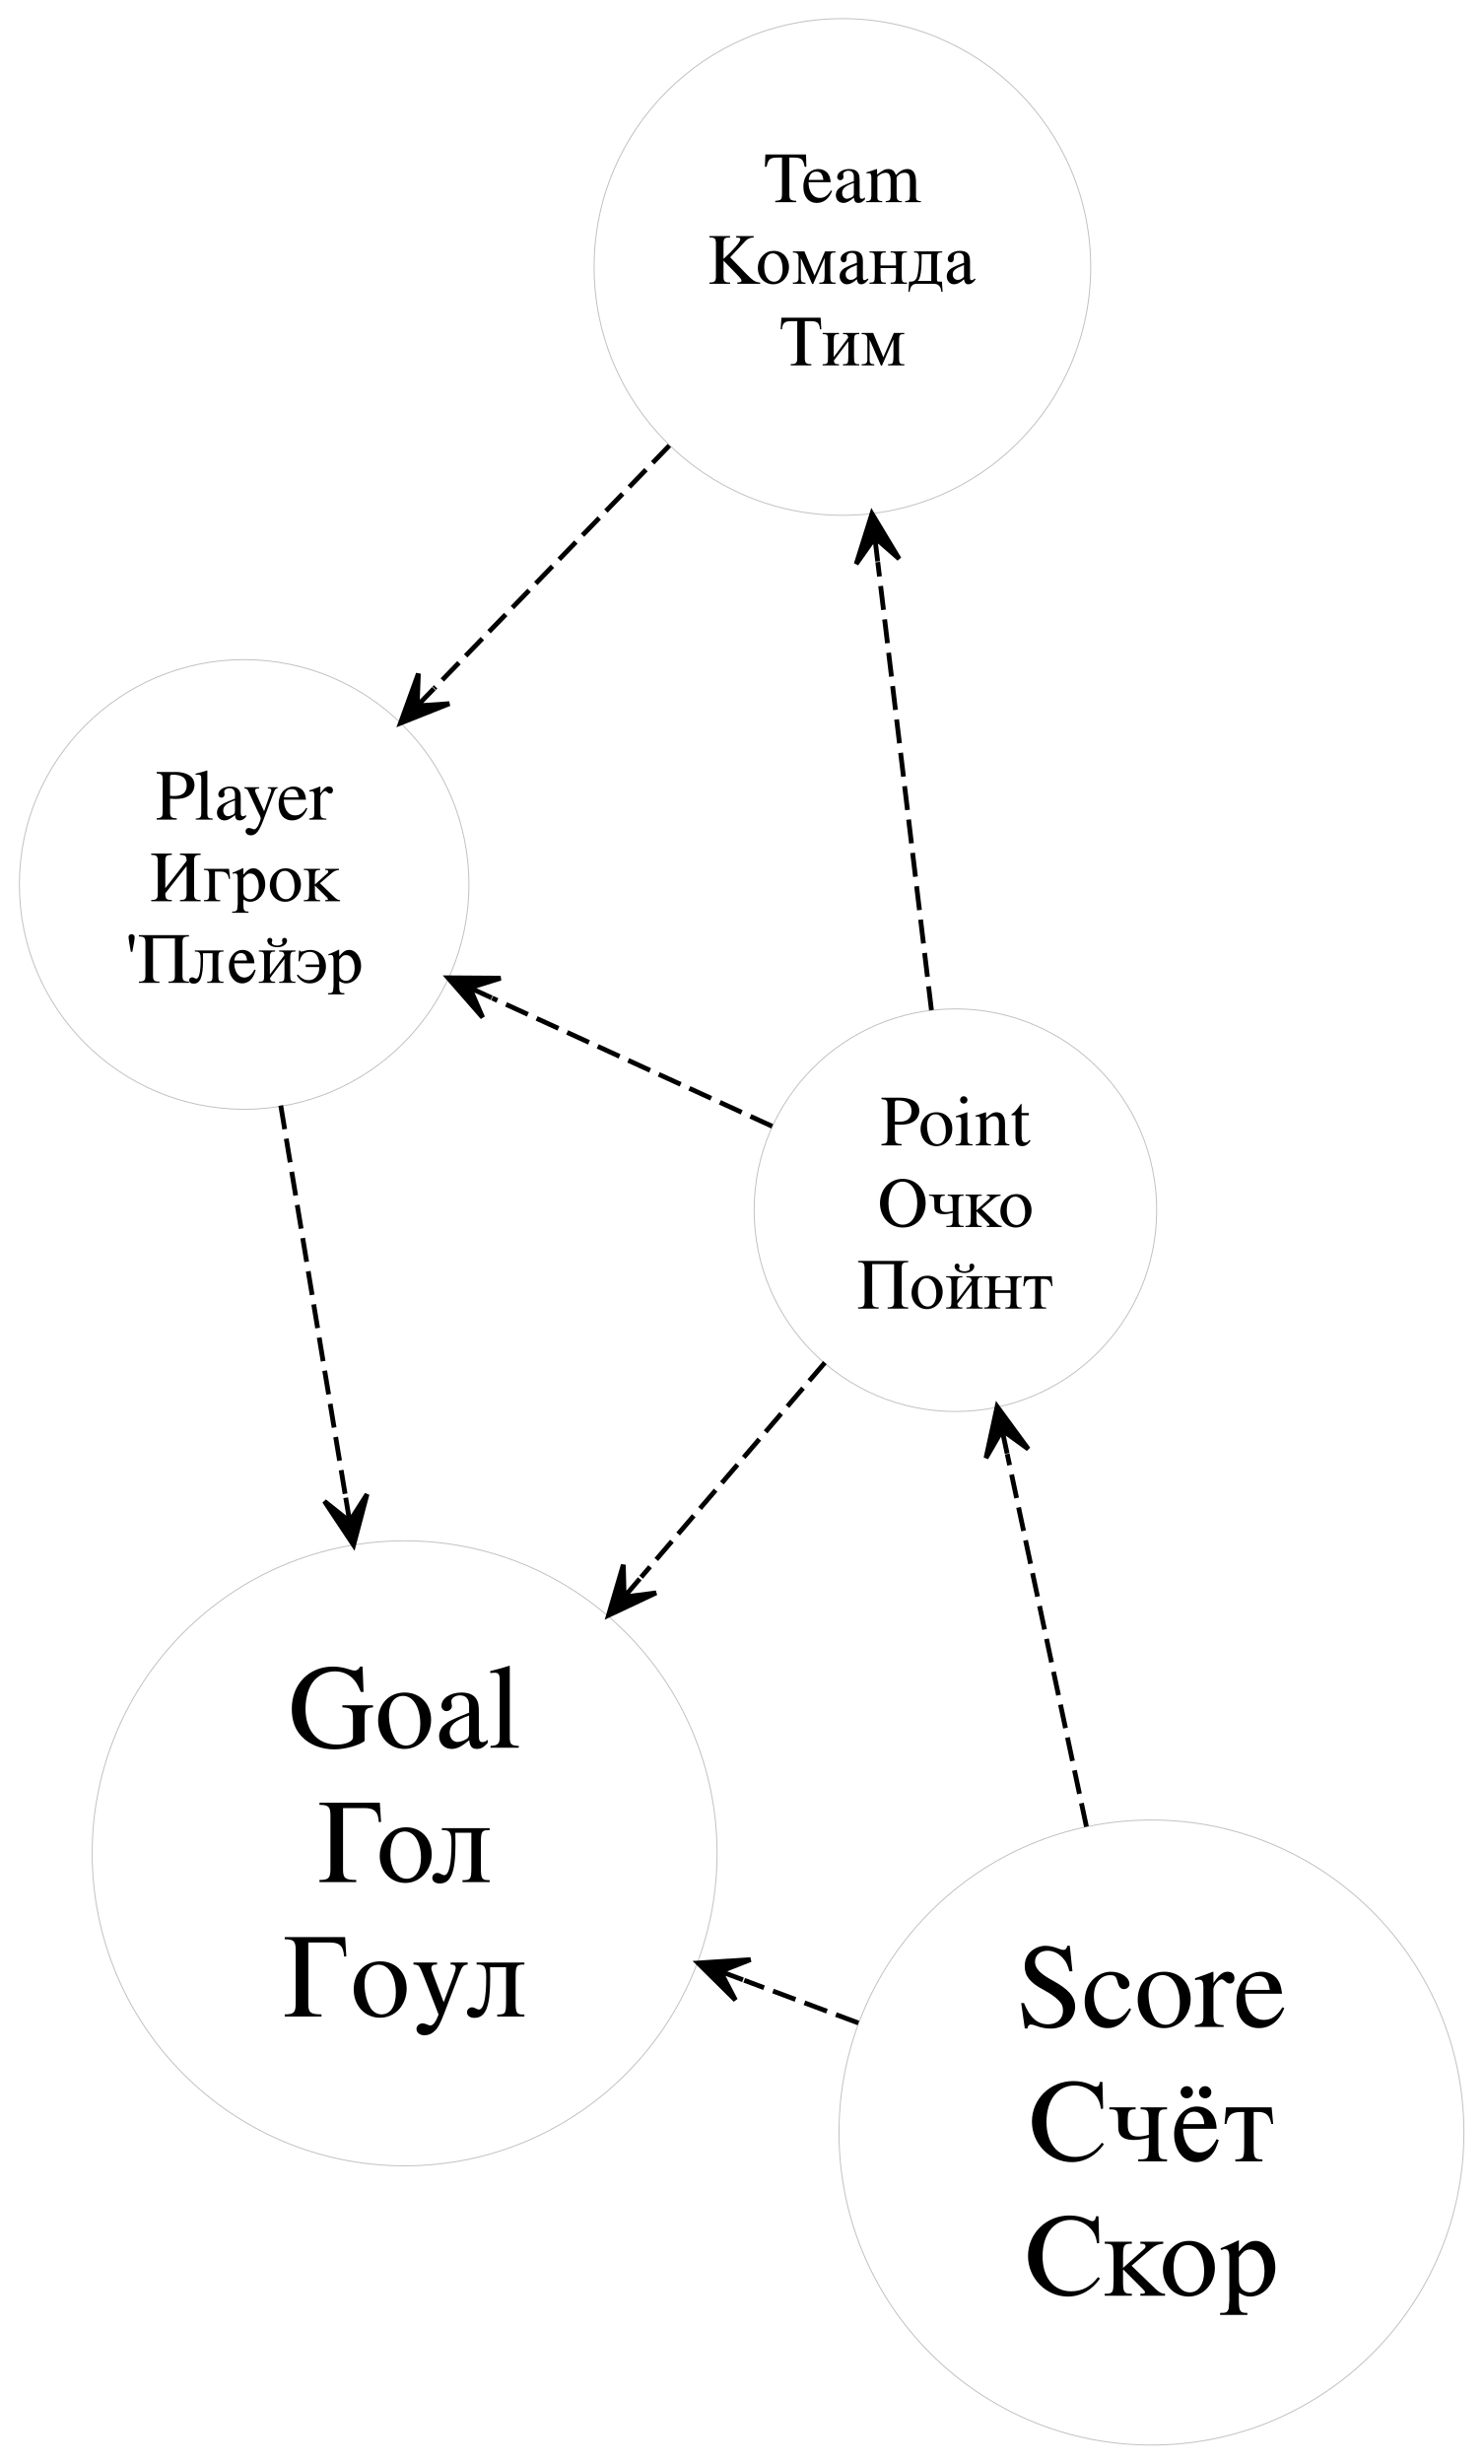
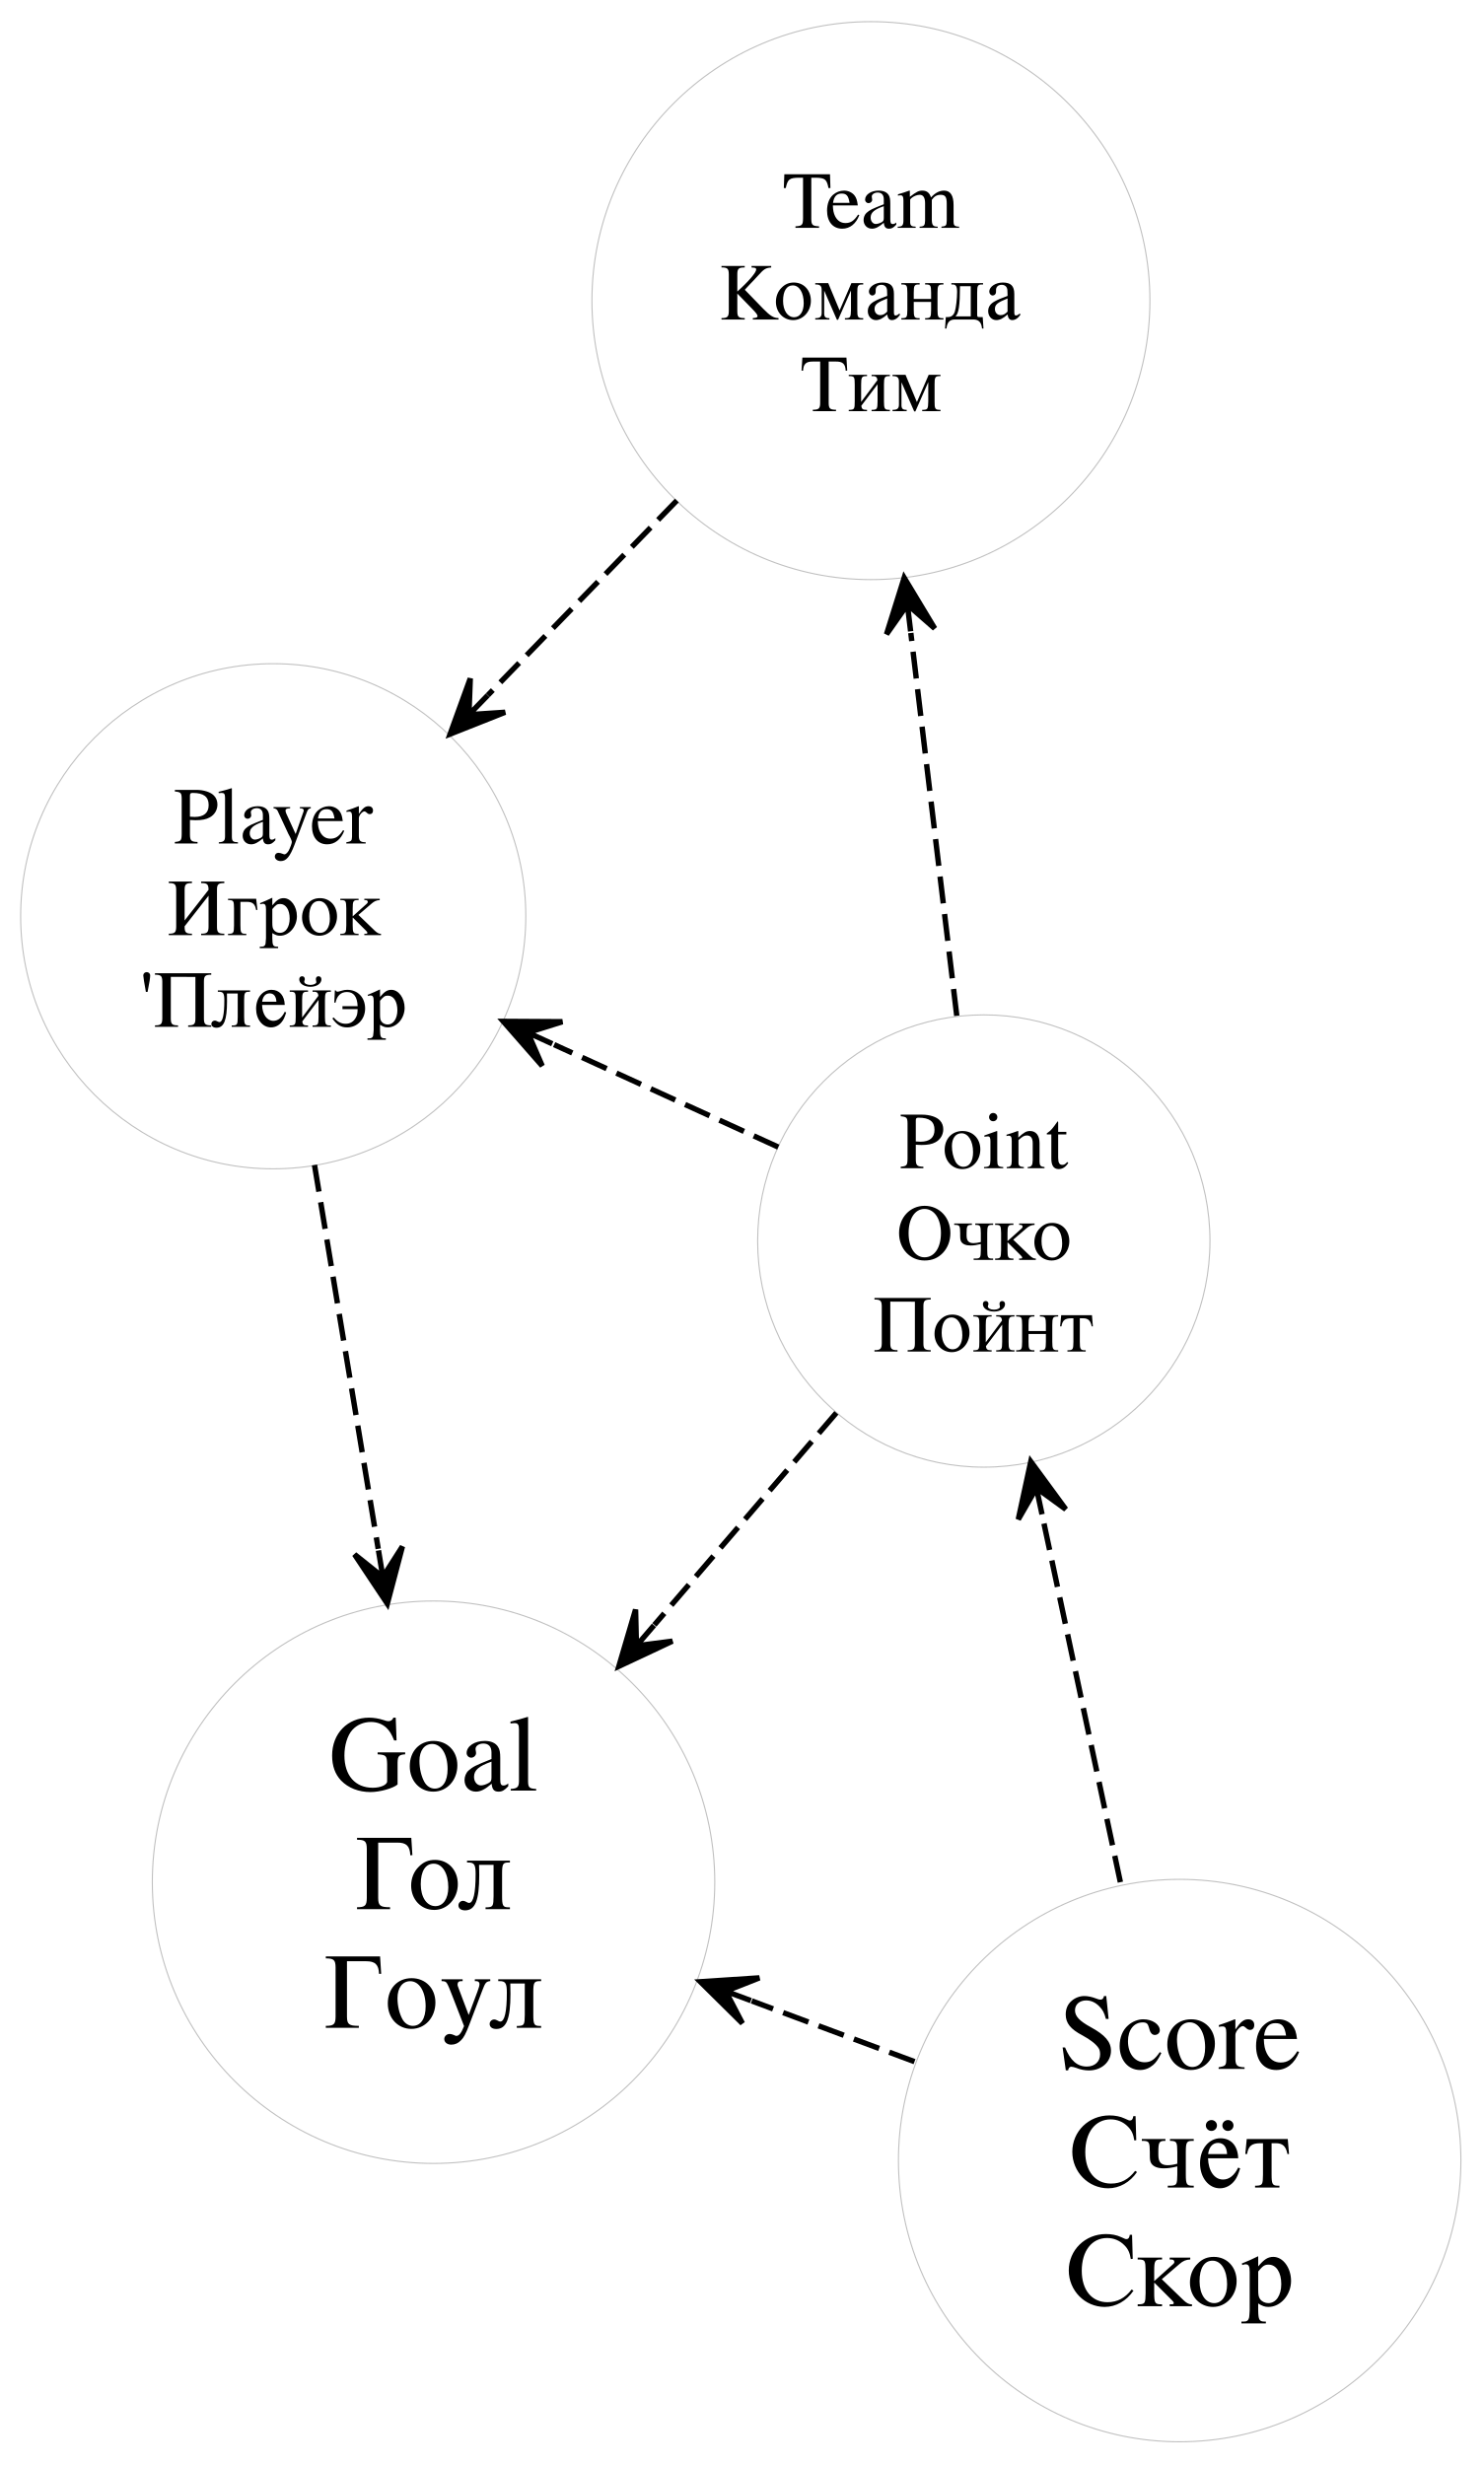
- <svg xmlns="http://www.w3.org/2000/svg" xmlns:xlink="http://www.w3.org/1999/xlink" width="309pt" height="513pt" viewBox="0.00 0.00 308.79 513.34">
-   <g id="graph0" class="graph" transform="scale(1 1) rotate(0) translate(4 509.3378)">
+ <svg xmlns="http://www.w3.org/2000/svg" xmlns:xlink="http://www.w3.org/1999/xlink" width="275pt" height="457pt" viewBox="0.00 0.00 275.09 456.88">
+   <g id="graph0" class="graph" transform="scale(1 1) rotate(0) translate(4 452.8821)">
    <g id="node1" class="node root has-pronunciation">
      <g id="a_node1">
        <a xlink:href="javascript:history.back()" xlink:title="Очко" target="_top">
-           <ellipse fill="none" stroke="#c0c0c0" stroke-width=".2" cx="194.881" cy="-257.209" rx="41.94" ry="41.94" />
-           <text text-anchor="middle" x="194.881" y="-270.709" font-family="Times,serif" font-size="15.00" fill="#000000">Point</text>
-           <text text-anchor="middle" x="194.881" y="-253.709" font-family="Times,serif" font-size="15.00" fill="#000000">Очко</text>
-           <text text-anchor="middle" x="194.881" y="-236.709" font-family="Times,serif" font-size="15.00" fill="#000000">Пойнт</text>
+           <ellipse fill="none" stroke="#c0c0c0" stroke-width=".2" cx="178.445" cy="-222.862" rx="41.94" ry="41.94" />
+           <text text-anchor="middle" x="178.445" y="-236.362" font-family="Times,serif" font-size="15.00" fill="#000000">Point</text>
+           <text text-anchor="middle" x="178.445" y="-219.362" font-family="Times,serif" font-size="15.00" fill="#000000">Очко</text>
+           <text text-anchor="middle" x="178.445" y="-202.362" font-family="Times,serif" font-size="15.00" fill="#000000">Пойнт</text>
        </a>
      </g>
    </g>
    <g id="node3" class="node has-pronunciation">
      <g id="a_node3">
        <a xlink:href="../goal.html" xlink:title="Гол" target="_top">
-           <ellipse fill="none" stroke="#c0c0c0" stroke-width=".2" cx="80.108" cy="-123.222" rx="65.108" ry="65.108" />
-           <text text-anchor="middle" x="80.108" y="-145.221" font-family="Times,serif" font-size="25.00" fill="#000000">Goal</text>
-           <text text-anchor="middle" x="80.108" y="-117.222" font-family="Times,serif" font-size="25.00" fill="#000000">Гол</text>
-           <text text-anchor="middle" x="80.108" y="-89.222" font-family="Times,serif" font-size="25.00" fill="#000000">Гoул</text>
+           <ellipse fill="none" stroke="#c0c0c0" stroke-width=".2" cx="76.4" cy="-103.949" rx="52.152" ry="52.152" />
+           <text text-anchor="middle" x="76.4" y="-120.949" font-family="Times,serif" font-size="20.00" fill="#000000">Goal</text>
+           <text text-anchor="middle" x="76.4" y="-98.949" font-family="Times,serif" font-size="20.00" fill="#000000">Гол</text>
+           <text text-anchor="middle" x="76.4" y="-76.949" font-family="Times,serif" font-size="20.00" fill="#000000">Гoул</text>
        </a>
      </g>
    </g>
    <g id="edge5" class="edge">
-       <path fill="none" stroke="#000000" stroke-dasharray="5,2" d="M167.682,-225.456C156.223,-212.078 142.518,-196.08 129.392,-180.755" />
-       <polygon fill="#000000" stroke="#000000" points="122.595,-172.821 132.518,-177.488 125.847,-176.618 129.1,-180.415 129.1,-180.415 129.1,-180.415 125.847,-176.618 125.683,-183.343 122.595,-172.821 122.595,-172.821" />
+       <path fill="none" stroke="#000000" stroke-dasharray="5,2" d="M151.099,-190.996C140.735,-178.919 128.697,-164.891 117.351,-151.669" />
+       <polygon fill="#000000" stroke="#000000" points="110.768,-143.998 120.695,-148.656 114.024,-147.792 117.28,-151.587 117.28,-151.587 117.28,-151.587 114.024,-147.792 113.865,-154.517 110.768,-143.998 110.768,-143.998" />
    </g>
    <g id="node4" class="node has-pronunciation">
      <g id="a_node4">
        <a xlink:href="../player.html" xlink:title="Игрок" target="_top">
-           <ellipse fill="none" stroke="#c0c0c0" stroke-width=".2" cx="46.669" cy="-325.074" rx="46.839" ry="46.839" />
-           <text text-anchor="middle" x="46.669" y="-338.574" font-family="Times,serif" font-size="15.00" fill="#000000">Player</text>
-           <text text-anchor="middle" x="46.669" y="-321.574" font-family="Times,serif" font-size="15.00" fill="#000000">Игрок</text>
-           <text text-anchor="middle" x="46.669" y="-304.574" font-family="Times,serif" font-size="15.00" fill="#000000">'Плейэр</text>
+           <ellipse fill="none" stroke="#c0c0c0" stroke-width=".2" cx="46.669" cy="-283.092" rx="46.839" ry="46.839" />
+           <text text-anchor="middle" x="46.669" y="-296.592" font-family="Times,serif" font-size="15.00" fill="#000000">Player</text>
+           <text text-anchor="middle" x="46.669" y="-279.592" font-family="Times,serif" font-size="15.00" fill="#000000">Игрок</text>
+           <text text-anchor="middle" x="46.669" y="-262.592" font-family="Times,serif" font-size="15.00" fill="#000000">'Плейэр</text>
        </a>
      </g>
    </g>
    <g id="edge6" class="edge">
-       <path fill="none" stroke="#000000" stroke-dasharray="5,2" d="M156.713,-274.686C138.949,-282.82 117.55,-292.618 98.364,-301.404" />
-       <polygon fill="#000000" stroke="#000000" points="89.148,-305.623 96.367,-297.368 93.695,-303.542 98.241,-301.46 98.241,-301.46 98.241,-301.46 93.695,-303.542 100.114,-305.551 89.148,-305.623 89.148,-305.623" />
+       <path fill="none" stroke="#000000" stroke-dasharray="5,2" d="M140.33,-240.283C127.36,-246.211 112.633,-252.942 98.761,-259.283" />
+       <polygon fill="#000000" stroke="#000000" points="89.325,-263.596 96.549,-255.346 93.873,-261.517 98.42,-259.439 98.42,-259.439 98.42,-259.439 93.873,-261.517 100.291,-263.531 89.325,-263.596 89.325,-263.596" />
    </g>
    <g id="node5" class="node has-pronunciation">
      <g id="a_node5">
        <a xlink:href="../team.html" xlink:title="Команда" target="_top">
-           <ellipse fill="none" stroke="#c0c0c0" stroke-width=".2" cx="171.334" cy="-453.719" rx="51.738" ry="51.738" />
-           <text text-anchor="middle" x="171.334" y="-467.219" font-family="Times,serif" font-size="15.00" fill="#000000">Team</text>
-           <text text-anchor="middle" x="171.334" y="-450.219" font-family="Times,serif" font-size="15.00" fill="#000000">Команда</text>
-           <text text-anchor="middle" x="171.334" y="-433.219" font-family="Times,serif" font-size="15.00" fill="#000000">Тим</text>
+           <ellipse fill="none" stroke="#c0c0c0" stroke-width=".2" cx="157.51" cy="-397.263" rx="51.738" ry="51.738" />
+           <text text-anchor="middle" x="157.51" y="-410.763" font-family="Times,serif" font-size="15.00" fill="#000000">Team</text>
+           <text text-anchor="middle" x="157.51" y="-393.763" font-family="Times,serif" font-size="15.00" fill="#000000">Команда</text>
+           <text text-anchor="middle" x="157.51" y="-376.763" font-family="Times,serif" font-size="15.00" fill="#000000">Тим</text>
        </a>
      </g>
    </g>
    <g id="edge7" class="edge">
-       <path fill="none" stroke="#000000" stroke-dasharray="5,2" d="M189.888,-298.884C186.637,-326.011 182.341,-361.867 178.701,-392.242" />
-       <polygon fill="#000000" stroke="#000000" points="177.494,-402.313 174.216,-391.849 178.089,-397.349 178.684,-392.384 178.684,-392.384 178.684,-392.384 178.089,-397.349 183.152,-392.919 177.494,-402.313 177.494,-402.313" />
+       <path fill="none" stroke="#000000" stroke-dasharray="5,2" d="M173.431,-264.636C170.881,-285.879 167.731,-312.112 164.909,-335.625" />
+       <polygon fill="#000000" stroke="#000000" points="163.68,-345.86 160.404,-335.395 164.276,-340.896 164.872,-335.932 164.872,-335.932 164.872,-335.932 164.276,-340.896 169.34,-336.468 163.68,-345.86 163.68,-345.86" />
    </g>
    <g id="node2" class="node has-pronunciation">
      <g id="a_node2">
        <a xlink:href="../score.html" xlink:title="Счёт" target="_top">
-           <ellipse fill="none" stroke="#c0c0c0" stroke-width=".2" cx="235.732" cy="-65.054" rx="65.108" ry="65.108" />
-           <text text-anchor="middle" x="235.732" y="-87.054" font-family="Times,serif" font-size="25.00" fill="#000000">Score</text>
-           <text text-anchor="middle" x="235.732" y="-59.054" font-family="Times,serif" font-size="25.00" fill="#000000">Счёт</text>
-           <text text-anchor="middle" x="235.732" y="-31.054" font-family="Times,serif" font-size="25.00" fill="#000000">Скор</text>
+           <ellipse fill="none" stroke="#c0c0c0" stroke-width=".2" cx="214.766" cy="-52.326" rx="52.152" ry="52.152" />
+           <text text-anchor="middle" x="214.766" y="-69.326" font-family="Times,serif" font-size="20.00" fill="#000000">Score</text>
+           <text text-anchor="middle" x="214.766" y="-47.326" font-family="Times,serif" font-size="20.00" fill="#000000">Счёт</text>
+           <text text-anchor="middle" x="214.766" y="-25.326" font-family="Times,serif" font-size="20.00" fill="#000000">Скор</text>
        </a>
      </g>
    </g>
    <g id="edge4" class="edge">
-       <path fill="none" stroke="#000000" stroke-dasharray="5,2" d="M222.186,-128.772C216.821,-154.008 210.739,-182.617 205.679,-206.418" />
-       <polygon fill="#000000" stroke="#000000" points="203.578,-216.3 201.256,-205.583 204.618,-211.409 205.658,-206.519 205.658,-206.519 205.658,-206.519 204.618,-211.409 210.06,-207.454 203.578,-216.3 203.578,-216.3" />
+       <path fill="none" stroke="#000000" stroke-dasharray="5,2" d="M203.77,-103.955C199.174,-125.536 193.848,-150.541 189.27,-172.035" />
+       <polygon fill="#000000" stroke="#000000" points="187.157,-181.956 184.839,-171.238 188.199,-177.066 189.241,-172.176 189.241,-172.176 189.241,-172.176 188.199,-177.066 193.642,-173.113 187.157,-181.956 187.157,-181.956" />
    </g>
    <g id="edge1" class="edge">
-       <path fill="none" stroke="#000000" stroke-dasharray="5,2" d="M174.672,-87.876C166.863,-90.795 158.817,-93.803 150.87,-96.773" />
-       <polygon fill="#000000" stroke="#000000" points="141.248,-100.369 149.039,-92.653 145.931,-98.619 150.615,-96.868 150.615,-96.868 150.615,-96.868 145.931,-98.619 152.19,-101.083 141.248,-100.369 141.248,-100.369" />
+       <path fill="none" stroke="#000000" stroke-dasharray="5,2" d="M165.594,-70.672C155.822,-74.317 145.468,-78.18 135.407,-81.934" />
+       <polygon fill="#000000" stroke="#000000" points="125.88,-85.489 133.676,-77.777 130.565,-83.741 135.249,-81.993 135.249,-81.993 135.249,-81.993 130.565,-83.741 136.822,-86.209 125.88,-85.489 125.88,-85.489" />
    </g>
    <g id="edge2" class="edge">
-       <path fill="none" stroke="#000000" stroke-dasharray="5,2" d="M54.299,-279.018C58.299,-254.872 63.296,-224.706 67.825,-197.367" />
-       <polygon fill="#000000" stroke="#000000" points="69.47,-187.438 72.275,-198.039 68.653,-192.371 67.836,-197.304 67.836,-197.304 67.836,-197.304 68.653,-192.371 63.396,-196.568 69.47,-187.438 69.47,-187.438" />
+       <path fill="none" stroke="#000000" stroke-dasharray="5,2" d="M54.325,-236.958C57.922,-215.285 62.263,-189.135 66.139,-165.777" />
+       <polygon fill="#000000" stroke="#000000" points="67.826,-155.614 70.627,-166.216 67.007,-160.547 66.188,-165.48 66.188,-165.48 66.188,-165.48 67.007,-160.547 61.749,-164.743 67.826,-155.614 67.826,-155.614" />
    </g>
    <g id="edge3" class="edge">
-       <path fill="none" stroke="#000000" stroke-dasharray="5,2" d="M135.276,-416.51C119.936,-400.679 101.996,-382.167 86.286,-365.956" />
-       <polygon fill="#000000" stroke="#000000" points="79.243,-358.688 89.433,-362.737 82.722,-362.278 86.202,-365.869 86.202,-365.869 86.202,-365.869 82.722,-362.278 82.97,-369.001 79.243,-358.688 79.243,-358.688" />
+       <path fill="none" stroke="#000000" stroke-dasharray="5,2" d="M121.523,-360.195C110.32,-348.656 97.905,-335.868 86.459,-324.077" />
+       <polygon fill="#000000" stroke="#000000" points="79.476,-316.885 89.671,-320.925 82.959,-320.472 86.442,-324.06 86.442,-324.06 86.442,-324.06 82.959,-320.472 83.213,-327.195 79.476,-316.885 79.476,-316.885" />
    </g>
  </g>
</svg>
